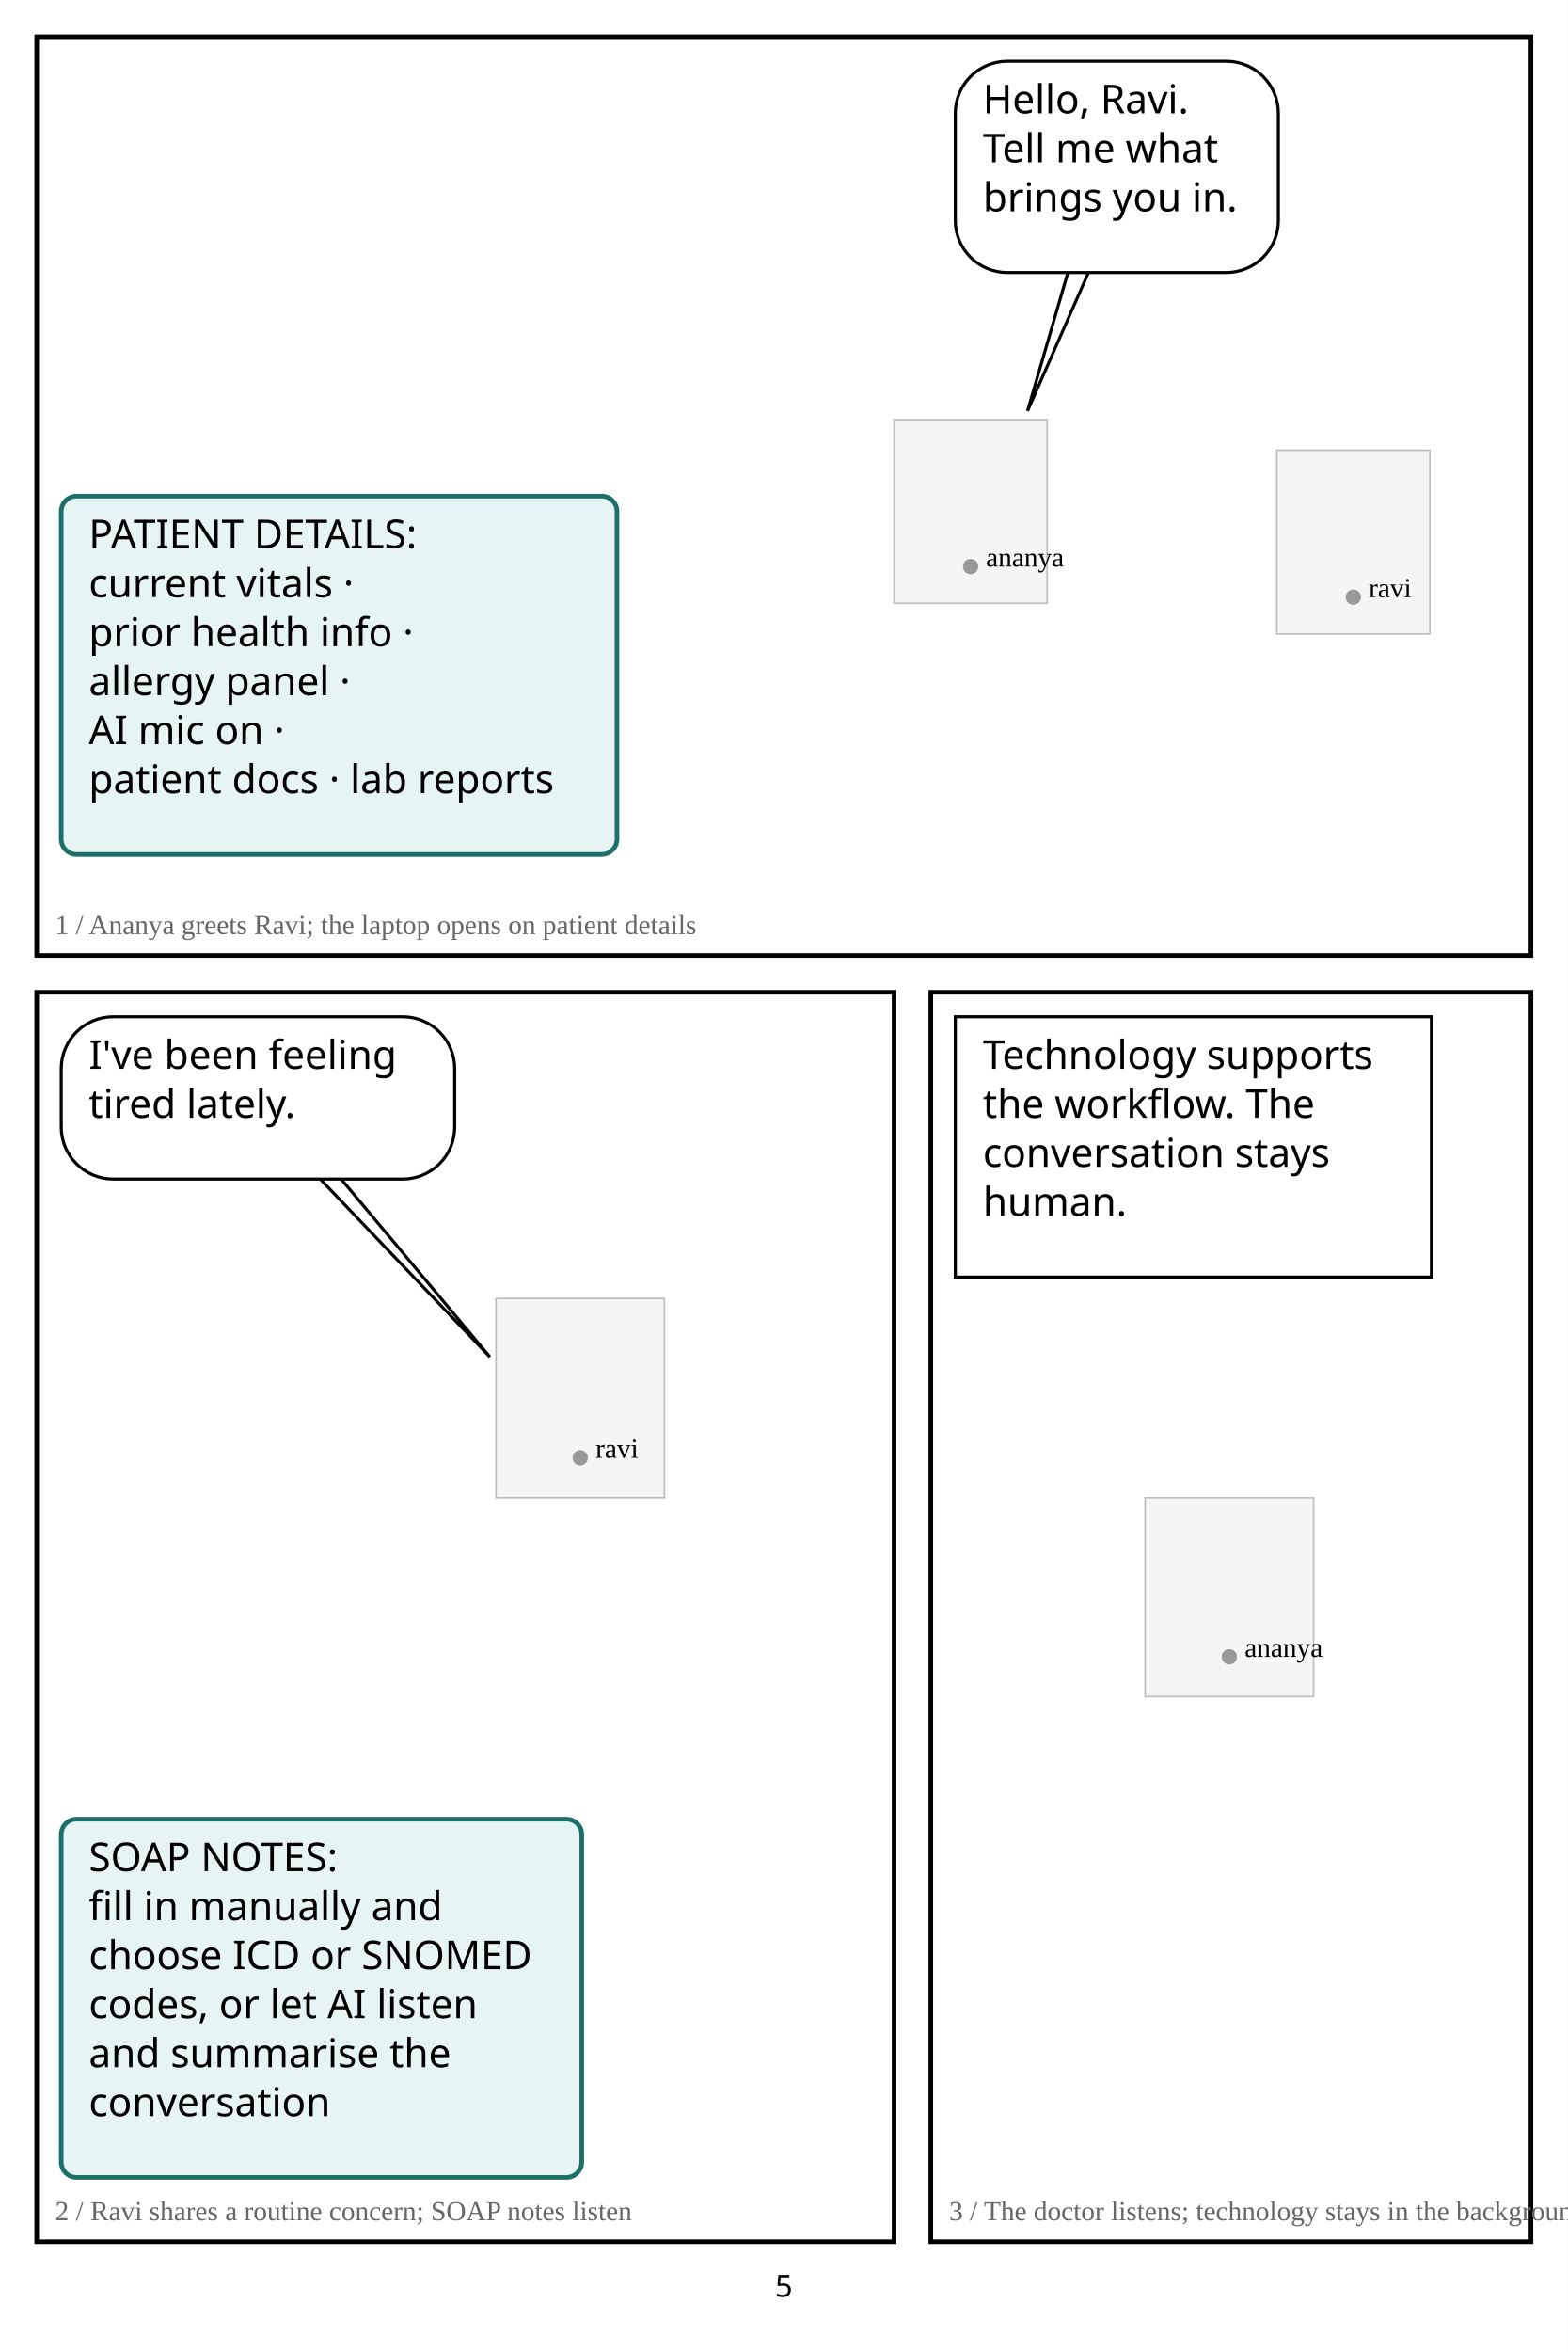
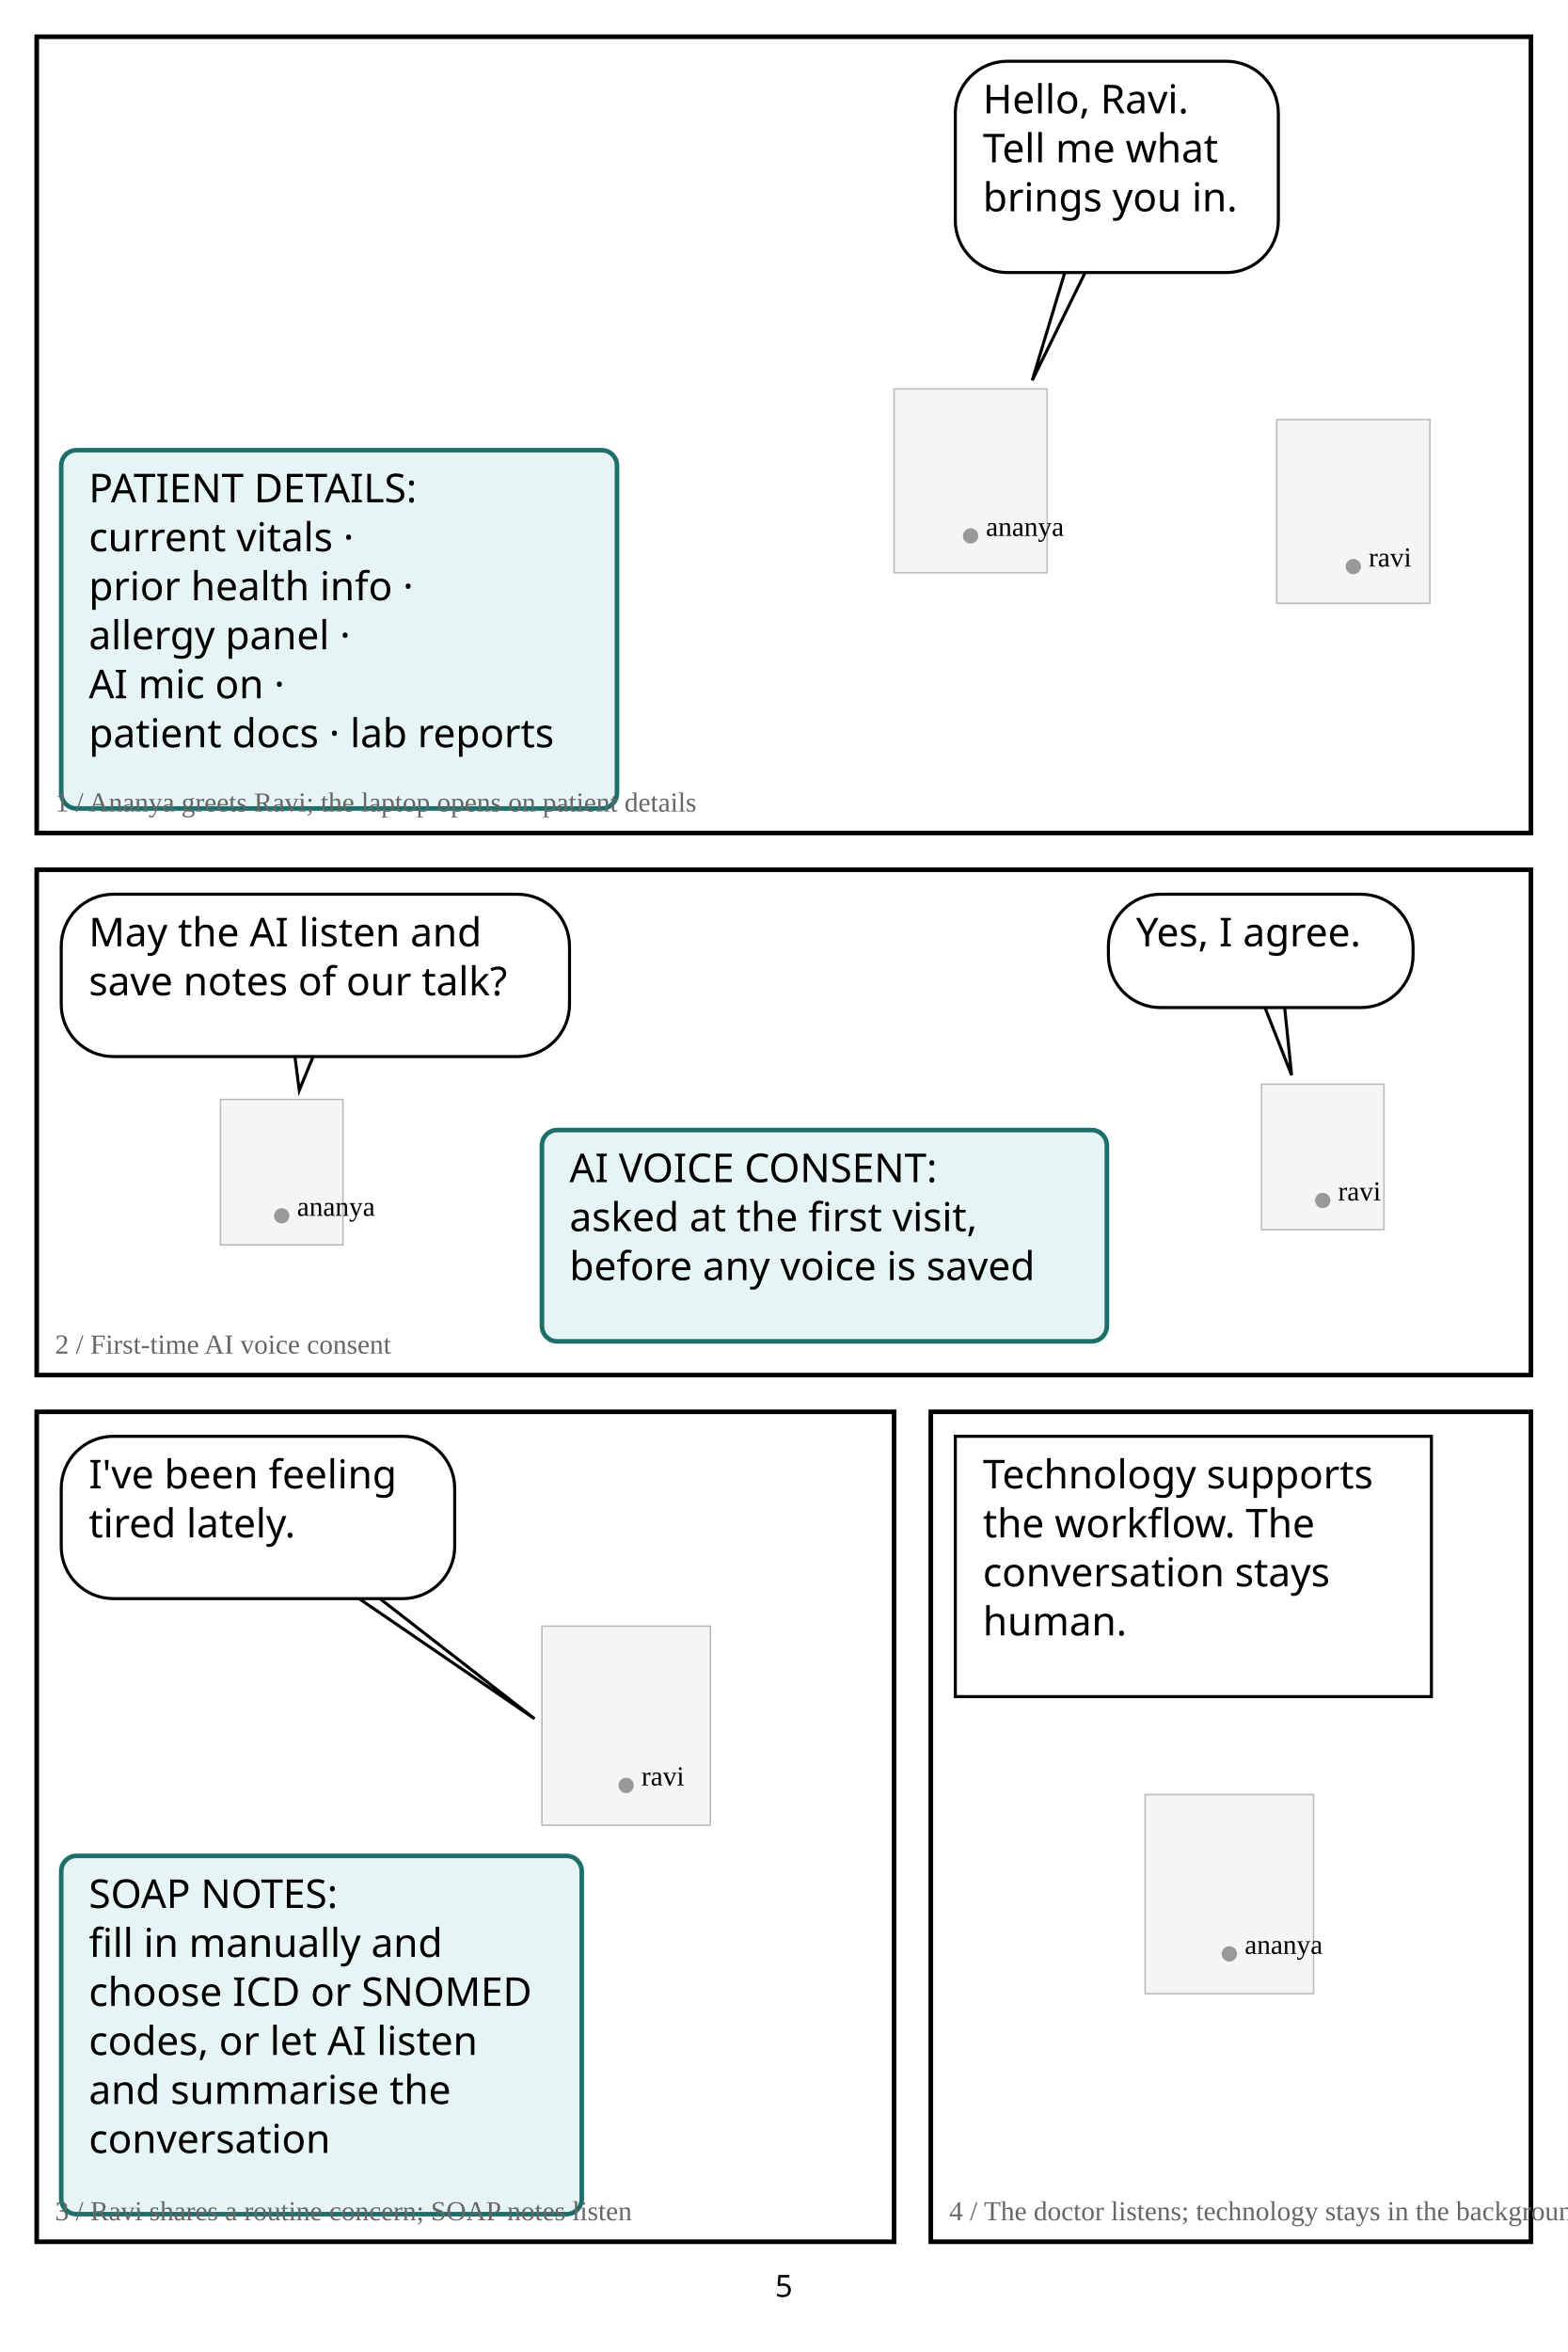
<svg xmlns="http://www.w3.org/2000/svg" width="1024" height="1536" viewBox="0 0 1024 1536">
  <rect width="1024" height="1536" fill="white" />
-   <rect x="584" y="274" width="100" height="120" fill="#f5f5f5" stroke="#bbb" />
-   <circle cx="634" cy="370" r="5" fill="#999" />
-   <text x="644" y="370" font-size="18">ananya</text>
-   <rect x="834" y="294" width="100" height="120" fill="#f5f5f5" stroke="#bbb" />
-   <circle cx="884" cy="390" r="5" fill="#999" />
-   <text x="894" y="390" font-size="18">ravi</text>
-   <rect x="24" y="24" width="976" height="600" fill="none" stroke="black" stroke-width="3" />
+   <rect x="584" y="254" width="100" height="120" fill="#f5f5f5" stroke="#bbb" />
+   <circle cx="634" cy="350" r="5" fill="#999" />
+   <text x="644" y="350" font-size="18">ananya</text>
+   <rect x="834" y="274" width="100" height="120" fill="#f5f5f5" stroke="#bbb" />
+   <circle cx="884" cy="370" r="5" fill="#999" />
+   <text x="894" y="370" font-size="18">ravi</text>
+   <rect x="24" y="24" width="976" height="520" fill="none" stroke="black" stroke-width="3" />
  <rect x="624" y="40" width="211" height="138" rx="34" fill="white" stroke="white" stroke-width="6" />
-   <path d="M 698.627 174.244 L 671.188 268.365 L 712.627 174.244 Z" fill="white" stroke="white" stroke-width="6" stroke-linejoin="round" />
-   <rect x="40" y="324" width="363" height="234" rx="34" fill="white" stroke="white" stroke-width="6" />
-   <path data-speaker="ananya" d="M 698.627 174.244 L 671.188 268.365 L 712.627 174.244" fill="white" stroke="black" stroke-width="2" />
+   <path d="M 696.631 174.281 L 674.252 248.422 L 710.631 174.281 Z" fill="white" stroke="white" stroke-width="6" stroke-linejoin="round" />
+   <rect x="40" y="294" width="363" height="234" rx="34" fill="white" stroke="white" stroke-width="6" />
+   <path data-speaker="ananya" d="M 696.631 174.281 L 674.252 248.422 L 710.631 174.281" fill="white" stroke="black" stroke-width="2" />
  <rect x="624" y="40" width="211" height="138" rx="34" fill="white" stroke="black" stroke-width="2" />
  <text x="642" y="74" font-family="Meiryo,MS Gothic,sans-serif" font-size="26" fill="black">Hello, Ravi. </text>
  <text x="642" y="106" font-family="Meiryo,MS Gothic,sans-serif" font-size="26" fill="black">Tell me what </text>
  <text x="642" y="138" font-family="Meiryo,MS Gothic,sans-serif" font-size="26" fill="black">brings you in.</text>
-   <rect x="40" y="324" width="363" height="234" rx="10" fill="#e6f4f3" stroke="#1d6f6a" stroke-width="3" />
-   <text x="58" y="358" font-family="Meiryo,MS Gothic,sans-serif" font-size="26" fill="black">PATIENT DETAILS: </text>
-   <text x="58" y="390" font-family="Meiryo,MS Gothic,sans-serif" font-size="26" fill="black">current vitals · </text>
-   <text x="58" y="422" font-family="Meiryo,MS Gothic,sans-serif" font-size="26" fill="black">prior health info · </text>
-   <text x="58" y="454" font-family="Meiryo,MS Gothic,sans-serif" font-size="26" fill="black">allergy panel · </text>
-   <text x="58" y="486" font-family="Meiryo,MS Gothic,sans-serif" font-size="26" fill="black">AI mic on · </text>
-   <text x="58" y="518" font-family="Meiryo,MS Gothic,sans-serif" font-size="26" fill="black">patient docs · lab reports</text>
-   <text x="36" y="610" font-size="18" fill="#666">1 / Ananya greets Ravi; the laptop opens on patient details</text>
-   <rect x="324" y="848" width="110" height="130" fill="#f5f5f5" stroke="#bbb" />
-   <circle cx="379" cy="952" r="5" fill="#999" />
-   <text x="389" y="952" font-size="18">ravi</text>
-   <rect x="24" y="648" width="560" height="816" fill="none" stroke="black" stroke-width="3" />
-   <rect x="40" y="664" width="257" height="106" rx="34" fill="white" stroke="white" stroke-width="6" />
-   <path d="M 206.306 767.021 L 319.997 886.129 L 220.306 767.021 Z" fill="white" stroke="white" stroke-width="6" stroke-linejoin="round" />
-   <rect x="40" y="1188" width="340" height="234" rx="34" fill="white" stroke="white" stroke-width="6" />
-   <path data-speaker="ravi" d="M 206.306 767.021 L 319.997 886.129 L 220.306 767.021" fill="white" stroke="black" stroke-width="2" />
-   <rect x="40" y="664" width="257" height="106" rx="34" fill="white" stroke="black" stroke-width="2" />
-   <text x="58" y="698" font-family="Meiryo,MS Gothic,sans-serif" font-size="26" fill="black">I've been feeling </text>
-   <text x="58" y="730" font-family="Meiryo,MS Gothic,sans-serif" font-size="26" fill="black">tired lately.</text>
-   <rect x="40" y="1188" width="340" height="234" rx="10" fill="#e6f4f3" stroke="#1d6f6a" stroke-width="3" />
-   <text x="58" y="1222" font-family="Meiryo,MS Gothic,sans-serif" font-size="26" fill="black">SOAP NOTES: </text>
-   <text x="58" y="1254" font-family="Meiryo,MS Gothic,sans-serif" font-size="26" fill="black">fill in manually and </text>
-   <text x="58" y="1286" font-family="Meiryo,MS Gothic,sans-serif" font-size="26" fill="black">choose ICD or SNOMED </text>
-   <text x="58" y="1318" font-family="Meiryo,MS Gothic,sans-serif" font-size="26" fill="black">codes, or let AI listen </text>
-   <text x="58" y="1350" font-family="Meiryo,MS Gothic,sans-serif" font-size="26" fill="black">and summarise the </text>
-   <text x="58" y="1382" font-family="Meiryo,MS Gothic,sans-serif" font-size="26" fill="black">conversation</text>
-   <text x="36" y="1450" font-size="18" fill="#666">2 / Ravi shares a routine concern; SOAP notes listen</text>
-   <rect x="748" y="978" width="110" height="130" fill="#f5f5f5" stroke="#bbb" />
-   <circle cx="803" cy="1082" r="5" fill="#999" />
-   <text x="813" y="1082" font-size="18">ananya</text>
-   <rect x="608" y="648" width="392" height="816" fill="none" stroke="black" stroke-width="3" />
-   <rect x="624" y="664" width="311" height="170" rx="34" fill="white" stroke="white" stroke-width="6" />
-   <rect x="624" y="664" width="311" height="170" fill="white" stroke="black" stroke-width="2" />
-   <text x="642" y="698" font-family="Meiryo,MS Gothic,sans-serif" font-size="26" fill="black">Technology supports </text>
-   <text x="642" y="730" font-family="Meiryo,MS Gothic,sans-serif" font-size="26" fill="black">the workflow. The </text>
-   <text x="642" y="762" font-family="Meiryo,MS Gothic,sans-serif" font-size="26" fill="black">conversation stays </text>
-   <text x="642" y="794" font-family="Meiryo,MS Gothic,sans-serif" font-size="26" fill="black">human.</text>
-   <text x="620" y="1450" font-size="18" fill="#666">3 / The doctor listens; technology stays in the background</text>
+   <rect x="40" y="294" width="363" height="234" rx="10" fill="#e6f4f3" stroke="#1d6f6a" stroke-width="3" />
+   <text x="58" y="328" font-family="Meiryo,MS Gothic,sans-serif" font-size="26" fill="black">PATIENT DETAILS: </text>
+   <text x="58" y="360" font-family="Meiryo,MS Gothic,sans-serif" font-size="26" fill="black">current vitals · </text>
+   <text x="58" y="392" font-family="Meiryo,MS Gothic,sans-serif" font-size="26" fill="black">prior health info · </text>
+   <text x="58" y="424" font-family="Meiryo,MS Gothic,sans-serif" font-size="26" fill="black">allergy panel · </text>
+   <text x="58" y="456" font-family="Meiryo,MS Gothic,sans-serif" font-size="26" fill="black">AI mic on · </text>
+   <text x="58" y="488" font-family="Meiryo,MS Gothic,sans-serif" font-size="26" fill="black">patient docs · lab reports</text>
+   <text x="36" y="530" font-size="18" fill="#666">1 / Ananya greets Ravi; the laptop opens on patient details</text>
+   <rect x="144" y="718" width="80" height="95" fill="#f5f5f5" stroke="#bbb" />
+   <circle cx="184" cy="794" r="5" fill="#999" />
+   <text x="194" y="794" font-size="18">ananya</text>
+   <rect x="824" y="708" width="80" height="95" fill="#f5f5f5" stroke="#bbb" />
+   <circle cx="864" cy="784" r="5" fill="#999" />
+   <text x="874" y="784" font-size="18">ravi</text>
+   <rect x="24" y="568" width="976" height="330" fill="none" stroke="black" stroke-width="3" />
+   <rect x="40" y="584" width="332" height="106" rx="34" fill="white" stroke="white" stroke-width="6" />
+   <path d="M 192.128 686.039 L 195.482 712.058 L 206.128 686.039 Z" fill="white" stroke="white" stroke-width="6" stroke-linejoin="round" />
+   <rect x="724" y="584" width="199" height="74" rx="34" fill="white" stroke="white" stroke-width="6" />
+   <path d="M 824.729 654.118 L 843.67 702.177 L 838.729 654.118 Z" fill="white" stroke="white" stroke-width="6" stroke-linejoin="round" />
+   <rect x="354" y="738" width="369" height="138" rx="34" fill="white" stroke="white" stroke-width="6" />
+   <path data-speaker="ananya" d="M 192.128 686.039 L 195.482 712.058 L 206.128 686.039" fill="white" stroke="black" stroke-width="2" />
+   <rect x="40" y="584" width="332" height="106" rx="34" fill="white" stroke="black" stroke-width="2" />
+   <text x="58" y="618" font-family="Meiryo,MS Gothic,sans-serif" font-size="26" fill="black">May the AI listen and </text>
+   <text x="58" y="650" font-family="Meiryo,MS Gothic,sans-serif" font-size="26" fill="black">save notes of our talk?</text>
+   <path data-speaker="ravi" d="M 824.729 654.118 L 843.67 702.177 L 838.729 654.118" fill="white" stroke="black" stroke-width="2" />
+   <rect x="724" y="584" width="199" height="74" rx="34" fill="white" stroke="black" stroke-width="2" />
+   <text x="742" y="618" font-family="Meiryo,MS Gothic,sans-serif" font-size="26" fill="black">Yes, I agree.</text>
+   <rect x="354" y="738" width="369" height="138" rx="10" fill="#e6f4f3" stroke="#1d6f6a" stroke-width="3" />
+   <text x="372" y="772" font-family="Meiryo,MS Gothic,sans-serif" font-size="26" fill="black">AI VOICE CONSENT: </text>
+   <text x="372" y="804" font-family="Meiryo,MS Gothic,sans-serif" font-size="26" fill="black">asked at the first visit, </text>
+   <text x="372" y="836" font-family="Meiryo,MS Gothic,sans-serif" font-size="26" fill="black">before any voice is saved</text>
+   <text x="36" y="884" font-size="18" fill="#666">2 / First-time AI voice consent</text>
+   <rect x="354" y="1062" width="110" height="130" fill="#f5f5f5" stroke="#bbb" />
+   <circle cx="409" cy="1166" r="5" fill="#999" />
+   <text x="419" y="1166" font-size="18">ravi</text>
+   <rect x="24" y="922" width="560" height="542" fill="none" stroke="black" stroke-width="3" />
+   <rect x="40" y="938" width="257" height="106" rx="34" fill="white" stroke="white" stroke-width="6" />
+   <path d="M 231.103 1041.647 L 349.148 1122.449 L 245.103 1041.647 Z" fill="white" stroke="white" stroke-width="6" stroke-linejoin="round" />
+   <rect x="40" y="1212" width="340" height="234" rx="34" fill="white" stroke="white" stroke-width="6" />
+   <path data-speaker="ravi" d="M 231.103 1041.647 L 349.148 1122.449 L 245.103 1041.647" fill="white" stroke="black" stroke-width="2" />
+   <rect x="40" y="938" width="257" height="106" rx="34" fill="white" stroke="black" stroke-width="2" />
+   <text x="58" y="972" font-family="Meiryo,MS Gothic,sans-serif" font-size="26" fill="black">I've been feeling </text>
+   <text x="58" y="1004" font-family="Meiryo,MS Gothic,sans-serif" font-size="26" fill="black">tired lately.</text>
+   <rect x="40" y="1212" width="340" height="234" rx="10" fill="#e6f4f3" stroke="#1d6f6a" stroke-width="3" />
+   <text x="58" y="1246" font-family="Meiryo,MS Gothic,sans-serif" font-size="26" fill="black">SOAP NOTES: </text>
+   <text x="58" y="1278" font-family="Meiryo,MS Gothic,sans-serif" font-size="26" fill="black">fill in manually and </text>
+   <text x="58" y="1310" font-family="Meiryo,MS Gothic,sans-serif" font-size="26" fill="black">choose ICD or SNOMED </text>
+   <text x="58" y="1342" font-family="Meiryo,MS Gothic,sans-serif" font-size="26" fill="black">codes, or let AI listen </text>
+   <text x="58" y="1374" font-family="Meiryo,MS Gothic,sans-serif" font-size="26" fill="black">and summarise the </text>
+   <text x="58" y="1406" font-family="Meiryo,MS Gothic,sans-serif" font-size="26" fill="black">conversation</text>
+   <text x="36" y="1450" font-size="18" fill="#666">3 / Ravi shares a routine concern; SOAP notes listen</text>
+   <rect x="748" y="1172" width="110" height="130" fill="#f5f5f5" stroke="#bbb" />
+   <circle cx="803" cy="1276" r="5" fill="#999" />
+   <text x="813" y="1276" font-size="18">ananya</text>
+   <rect x="608" y="922" width="392" height="542" fill="none" stroke="black" stroke-width="3" />
+   <rect x="624" y="938" width="311" height="170" rx="34" fill="white" stroke="white" stroke-width="6" />
+   <rect x="624" y="938" width="311" height="170" fill="white" stroke="black" stroke-width="2" />
+   <text x="642" y="972" font-family="Meiryo,MS Gothic,sans-serif" font-size="26" fill="black">Technology supports </text>
+   <text x="642" y="1004" font-family="Meiryo,MS Gothic,sans-serif" font-size="26" fill="black">the workflow. The </text>
+   <text x="642" y="1036" font-family="Meiryo,MS Gothic,sans-serif" font-size="26" fill="black">conversation stays </text>
+   <text x="642" y="1068" font-family="Meiryo,MS Gothic,sans-serif" font-size="26" fill="black">human.</text>
+   <text x="620" y="1450" font-size="18" fill="#666">4 / The doctor listens; technology stays in the background</text>
  <text x="512" y="1500" text-anchor="middle" font-family="sans-serif" font-size="20">5</text>
</svg>
